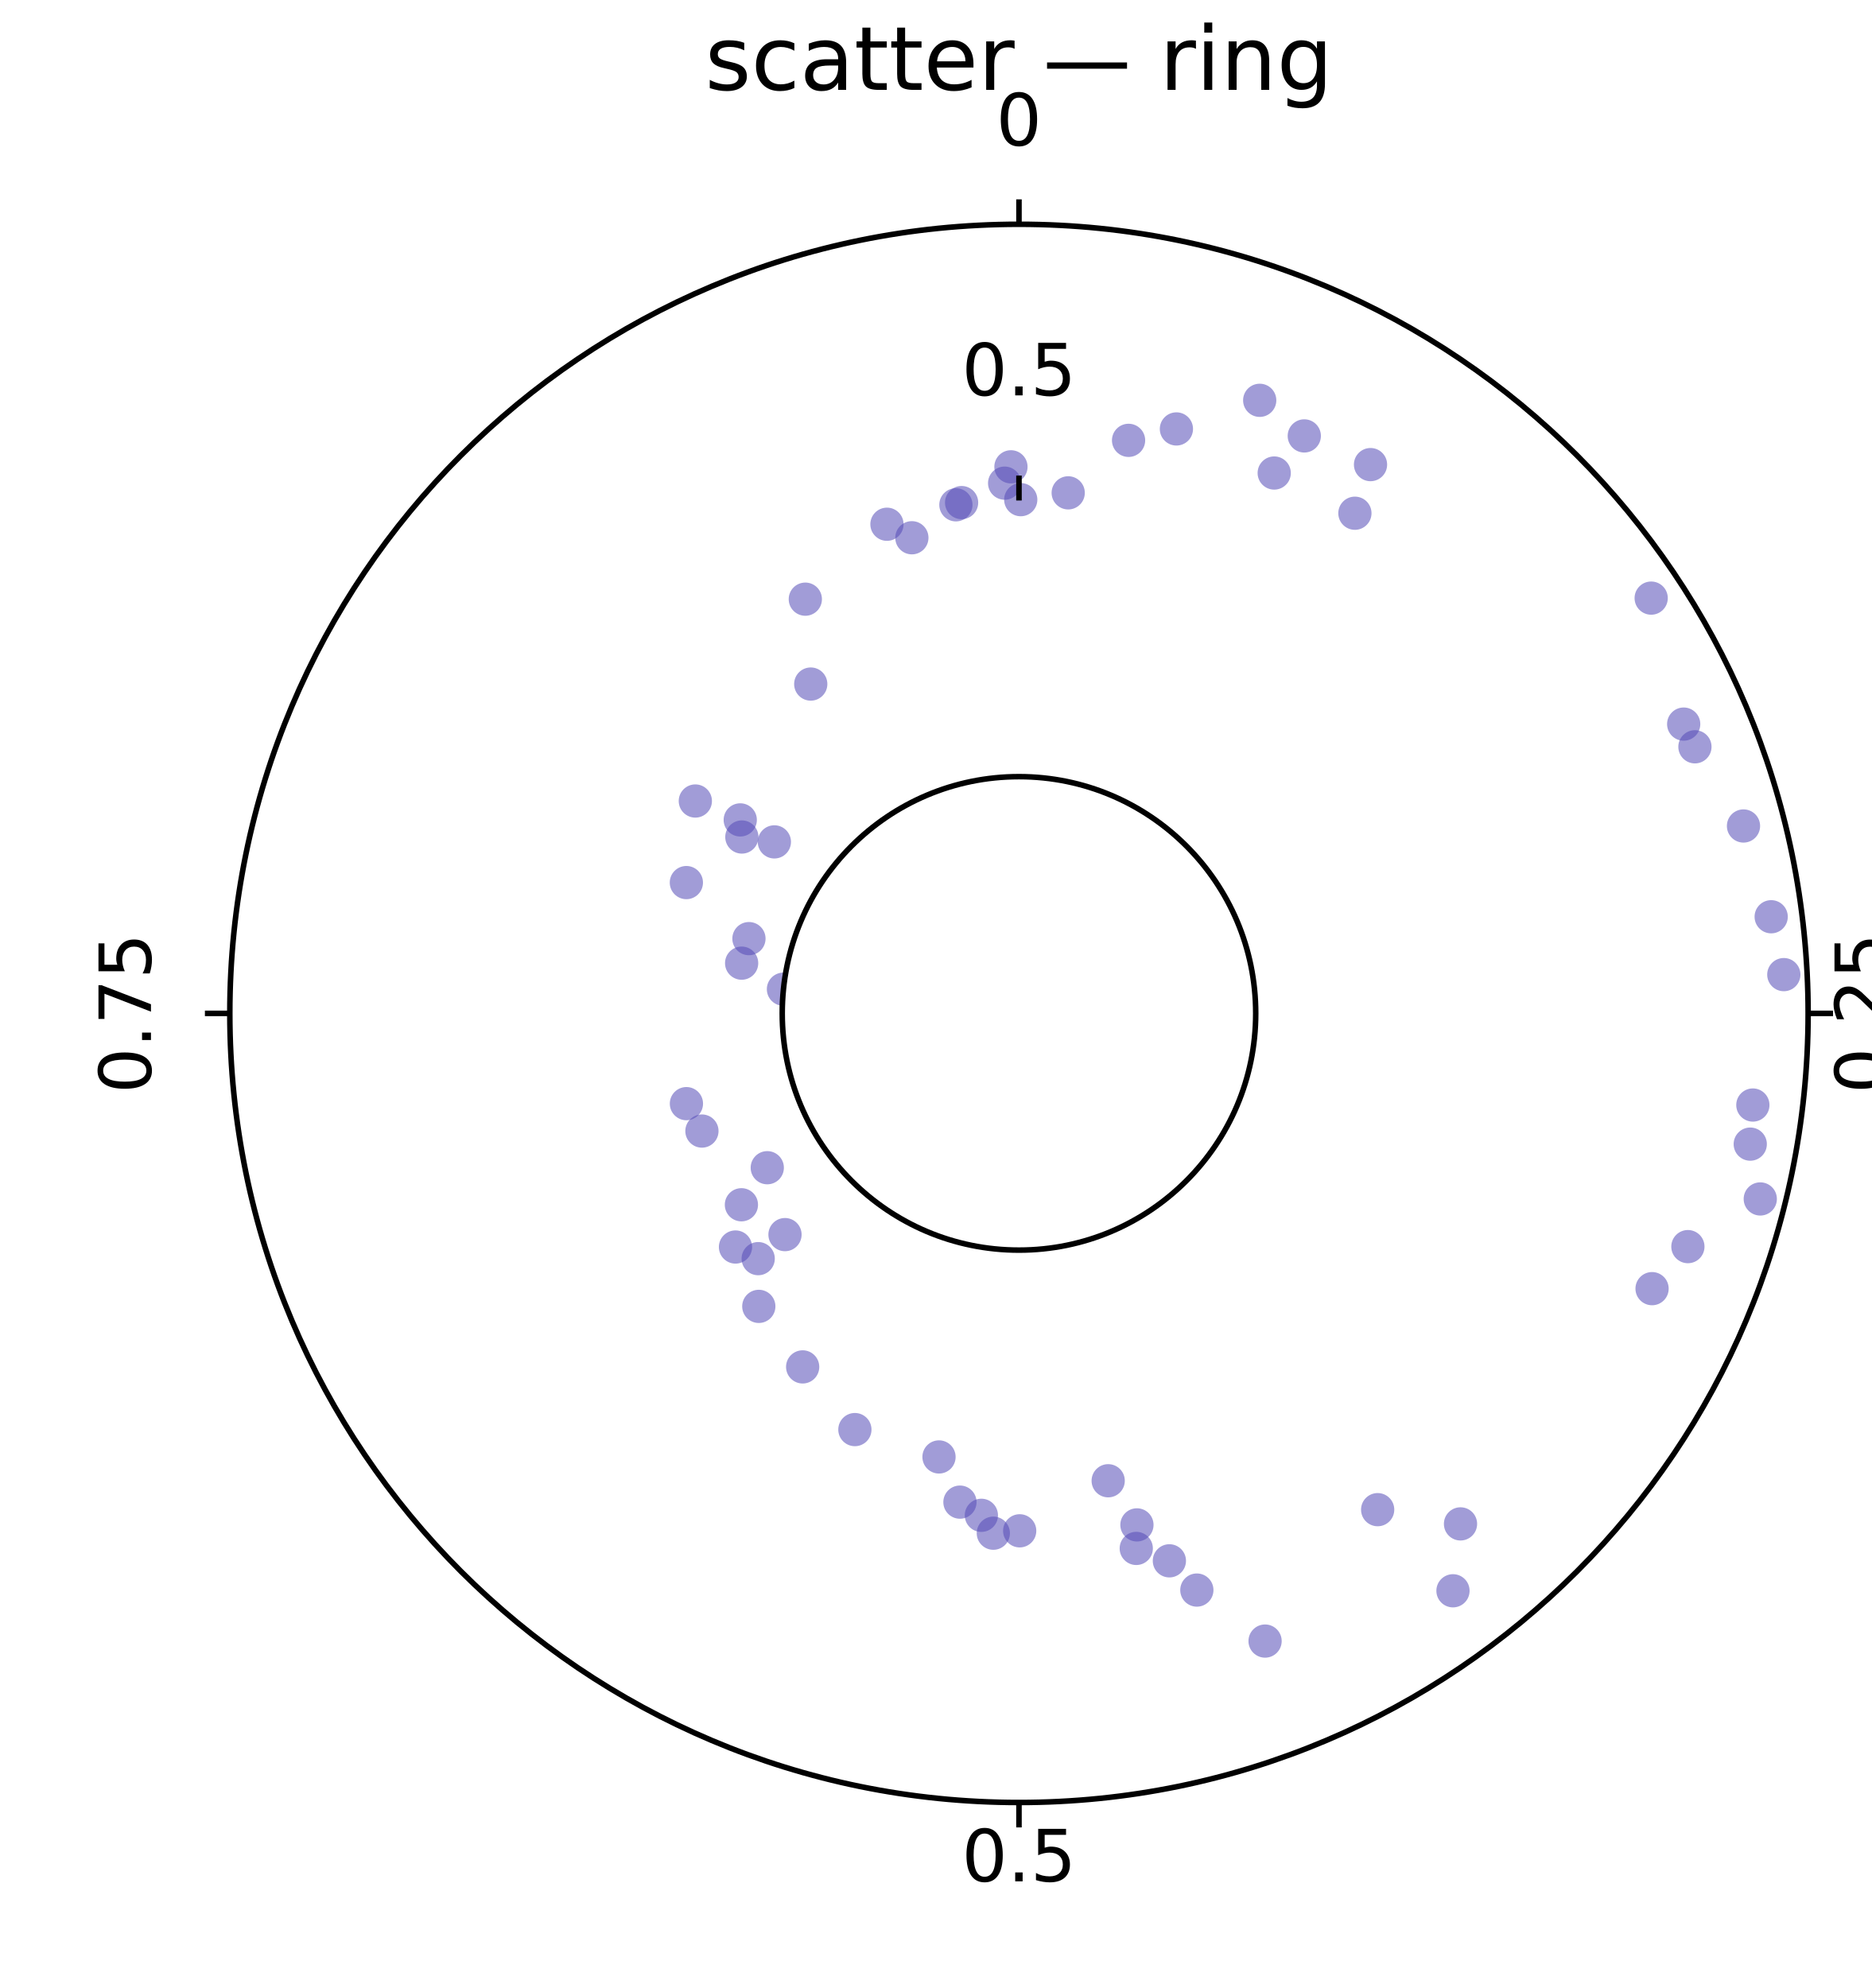
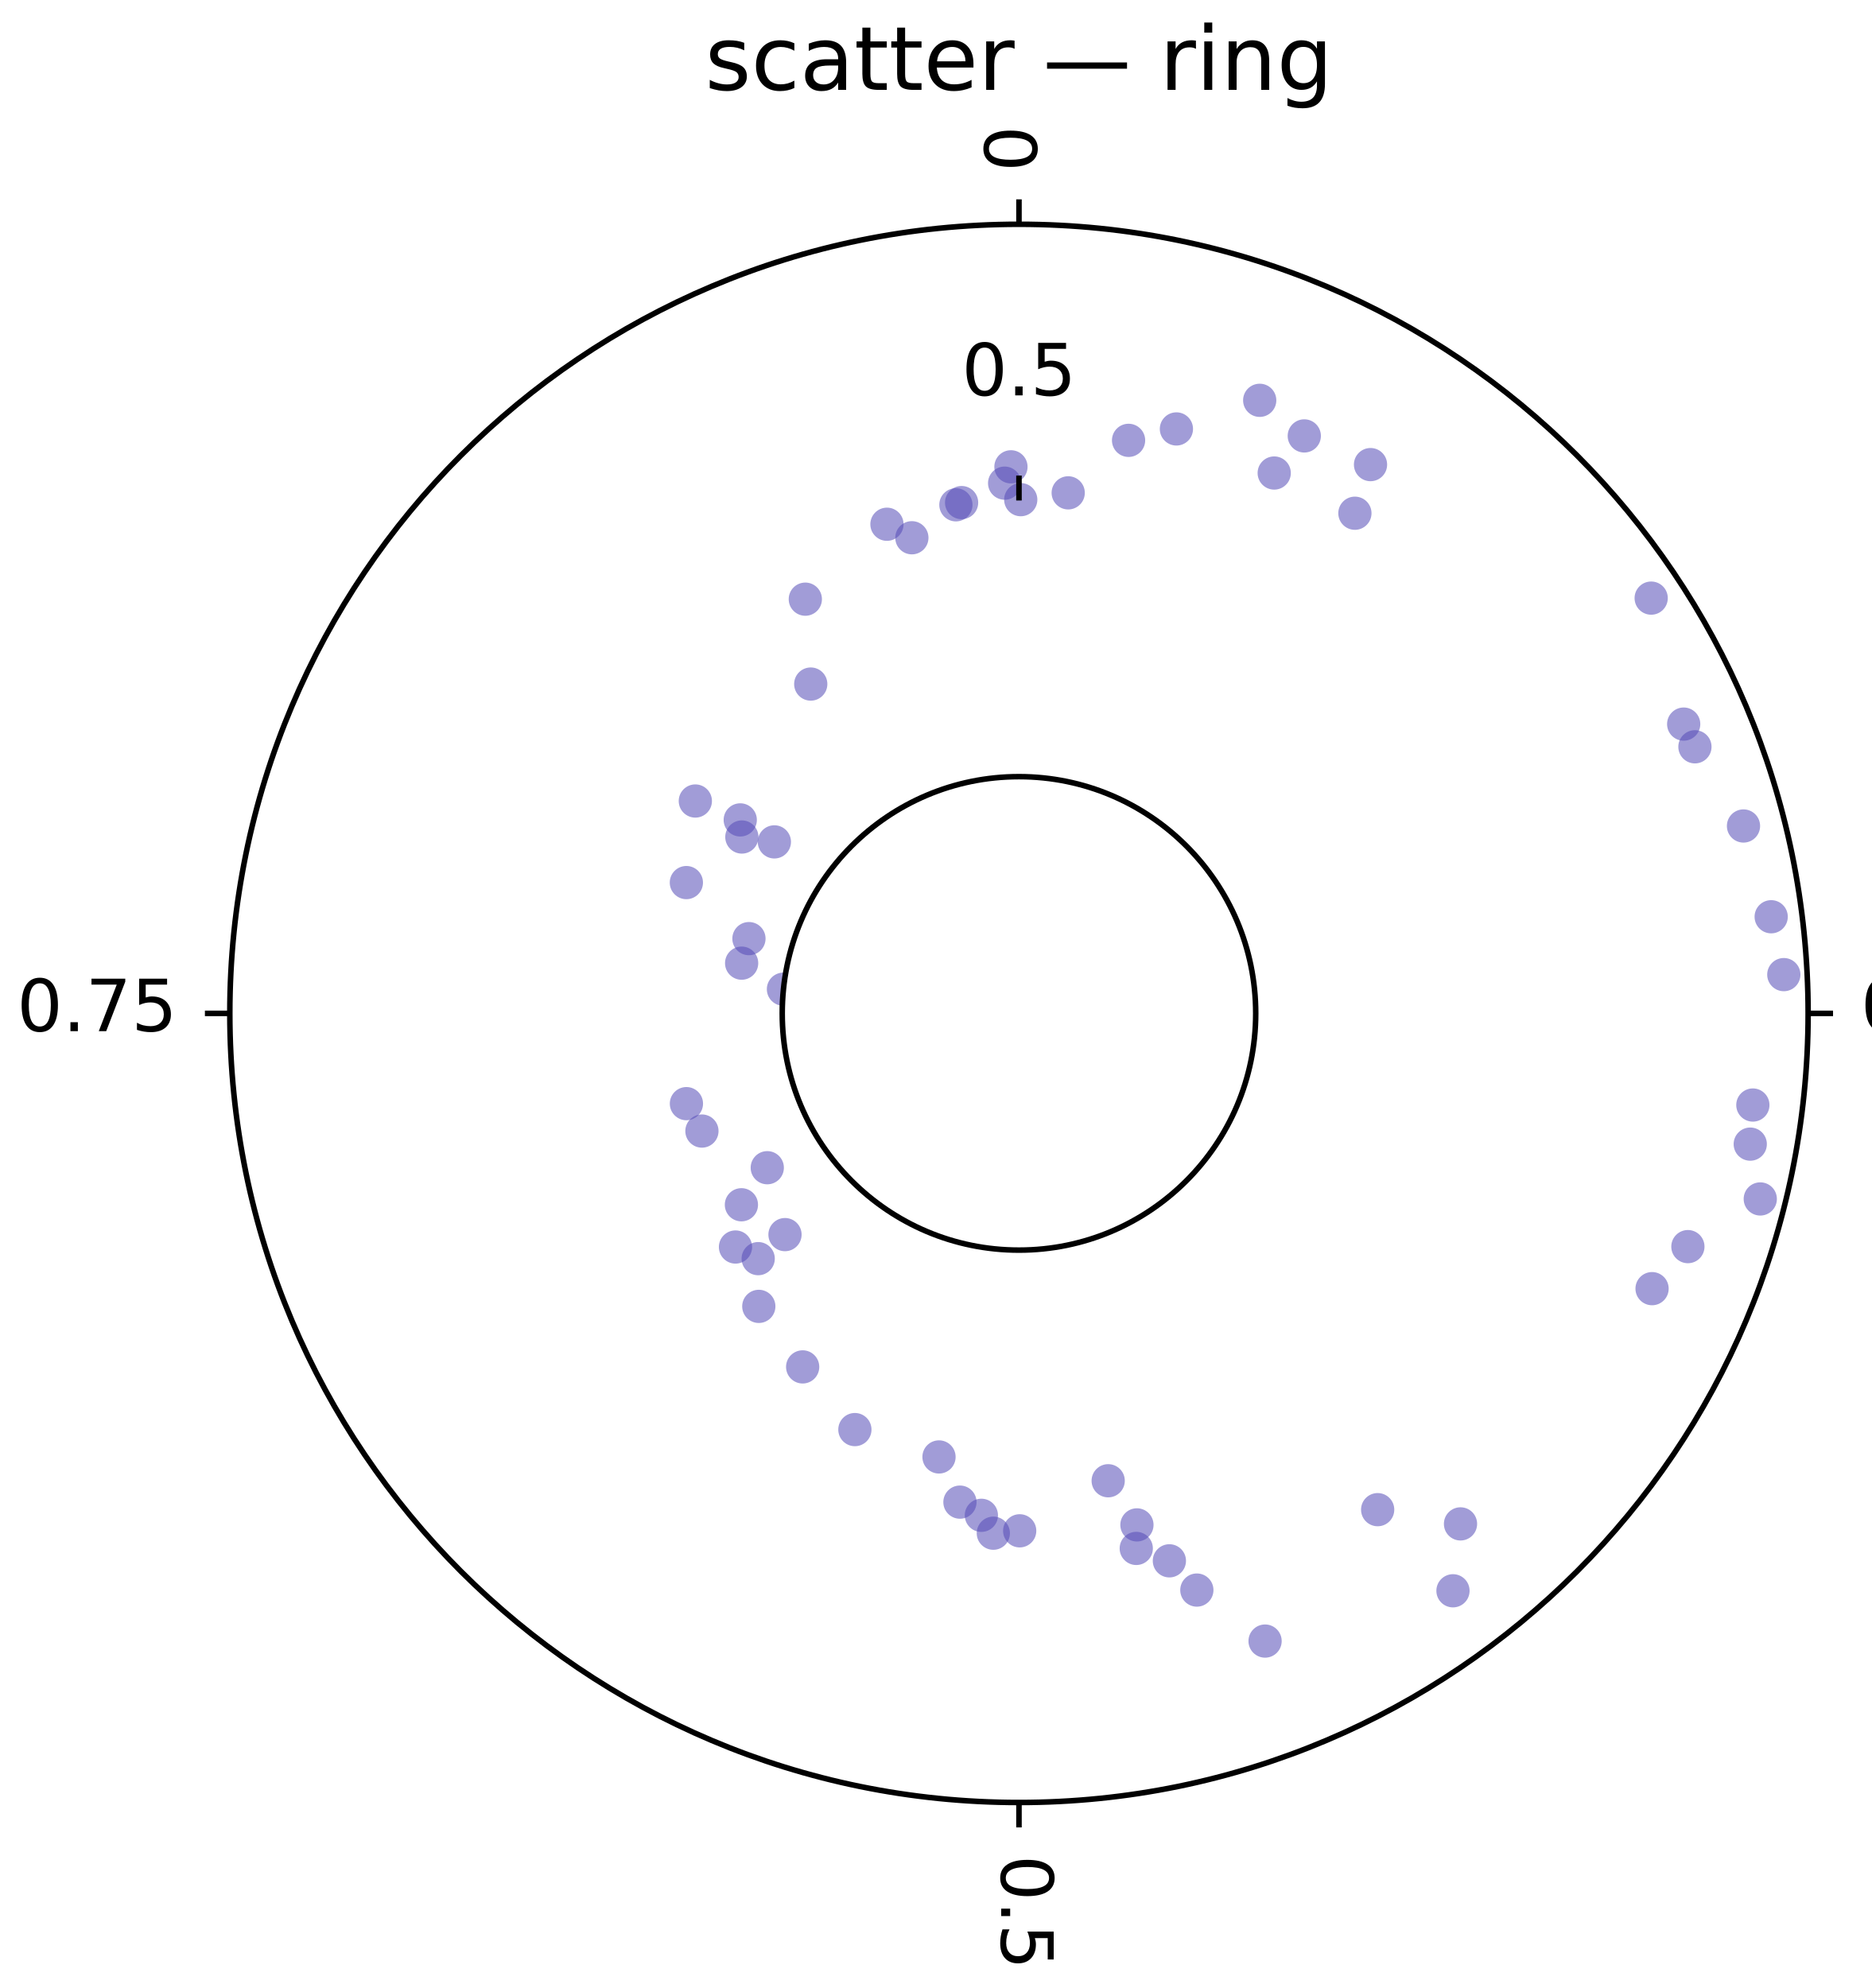
<svg xmlns="http://www.w3.org/2000/svg" width="338" height="359" viewBox="0 0 338 359" font-family="DejaVu Sans, Bitstream Vera Sans, Verdana, Arial, sans-serif" font-size="11" style="background:#fff" data-plotlet-version="0.5.1" data-plotlet-schema="2" data-plotlet-kind="figure">
  <g transform="translate(34,33)" data-plotlet-kind="panel" data-plotlet-title="scatter — ring" data-plotlet-xscale="linear" data-plotlet-yscale="linear" data-plotlet-xlim="0,1" data-plotlet-ylim="0,1" data-plotlet-panel-bbox="4,4,330,351" data-plotlet-data-area="30,29,300,300">
    <defs>
-       <clipPath id="pc12704b1c0">
+       <clipPath id="pc10f73ba40">
        <path d="M 7.50,150.00 A 142.50,142.50 0 1,0 292.50,150.00 A 142.50,142.50 0 1,0 7.50,150.00 Z M 107.25,150.00 A 42.75,42.75 0 1,0 192.75,150.00 A 42.75,42.75 0 1,0 107.25,150.00 Z" clip-rule="evenodd" />
      </clipPath>
    </defs>
-     <g clip-path="url(#pc12704b1c0)">
+     <g clip-path="url(#pc10f73ba40)">
      <g class="plotlet-artist" data-plotlet-type="scatter" data-plotlet-index="0" data-plotlet-color="#534AB7" data-plotlet-n="60" data-plotlet-x-min="0.0005449370556" data-plotlet-x-max="0.9976562005" data-plotlet-y-min="0" data-plotlet-y-max="0.9577458053" data-plotlet-marker="o">
        <circle cx="182.12" cy="254.14" r="3.00" fill="#534AB7" opacity="0.55" />
        <circle cx="120.37" cy="225.16" r="3.00" fill="#534AB7" opacity="0.55" />
        <circle cx="111.42" cy="75.20" r="3.00" fill="#534AB7" opacity="0.55" />
        <circle cx="171.18" cy="246.62" r="3.00" fill="#534AB7" opacity="0.55" />
        <circle cx="145.37" cy="243.87" r="3.00" fill="#534AB7" opacity="0.55" />
        <circle cx="110.94" cy="213.84" r="3.00" fill="#534AB7" opacity="0.55" />
        <circle cx="270.03" cy="97.76" r="3.00" fill="#534AB7" opacity="0.55" />
        <circle cx="143.21" cy="240.64" r="3.00" fill="#534AB7" opacity="0.55" />
        <circle cx="102.91" cy="194.29" r="3.00" fill="#534AB7" opacity="0.55" />
        <circle cx="101.24" cy="136.50" r="3.00" fill="#534AB7" opacity="0.55" />
        <circle cx="210.66" cy="59.68" r="3.00" fill="#534AB7" opacity="0.55" />
        <circle cx="270.79" cy="192.12" r="3.00" fill="#534AB7" opacity="0.55" />
        <circle cx="213.48" cy="50.90" r="3.00" fill="#534AB7" opacity="0.55" />
        <circle cx="89.94" cy="126.38" r="3.00" fill="#534AB7" opacity="0.55" />
        <circle cx="92.75" cy="171.25" r="3.00" fill="#534AB7" opacity="0.55" />
        <circle cx="178.43" cy="44.46" r="3.00" fill="#534AB7" opacity="0.55" />
        <circle cx="139.64" cy="57.76" r="3.00" fill="#534AB7" opacity="0.55" />
        <circle cx="130.66" cy="64.11" r="3.00" fill="#534AB7" opacity="0.55" />
        <circle cx="99.88" cy="184.56" r="3.00" fill="#534AB7" opacity="0.55" />
        <circle cx="103.02" cy="202.91" r="3.00" fill="#534AB7" opacity="0.55" />
        <circle cx="264.16" cy="75.01" r="3.00" fill="#534AB7" opacity="0.55" />
        <circle cx="158.89" cy="56.00" r="3.00" fill="#534AB7" opacity="0.55" />
        <circle cx="135.56" cy="230.10" r="3.00" fill="#534AB7" opacity="0.55" />
        <circle cx="193.47" cy="39.29" r="3.00" fill="#534AB7" opacity="0.55" />
        <circle cx="272.06" cy="101.86" r="3.00" fill="#534AB7" opacity="0.55" />
        <circle cx="288.11" cy="143.00" r="3.00" fill="#534AB7" opacity="0.55" />
        <circle cx="169.79" cy="46.52" r="3.00" fill="#534AB7" opacity="0.55" />
        <circle cx="171.30" cy="242.37" r="3.00" fill="#534AB7" opacity="0.55" />
        <circle cx="194.44" cy="263.35" r="3.00" fill="#534AB7" opacity="0.55" />
        <circle cx="91.56" cy="111.65" r="3.00" fill="#534AB7" opacity="0.55" />
        <circle cx="139.34" cy="238.26" r="3.00" fill="#534AB7" opacity="0.55" />
        <circle cx="98.81" cy="192.19" r="3.00" fill="#534AB7" opacity="0.55" />
        <circle cx="150.13" cy="243.44" r="3.00" fill="#534AB7" opacity="0.55" />
        <circle cx="104.55" cy="177.87" r="3.00" fill="#534AB7" opacity="0.55" />
        <circle cx="177.16" cy="248.86" r="3.00" fill="#534AB7" opacity="0.55" />
        <circle cx="282.05" cy="173.61" r="3.00" fill="#534AB7" opacity="0.55" />
        <circle cx="148.55" cy="51.30" r="3.00" fill="#534AB7" opacity="0.55" />
        <circle cx="147.41" cy="54.25" r="3.00" fill="#534AB7" opacity="0.55" />
        <circle cx="99.96" cy="118.15" r="3.00" fill="#534AB7" opacity="0.55" />
        <circle cx="89.95" cy="166.30" r="3.00" fill="#534AB7" opacity="0.55" />
        <circle cx="264.32" cy="199.71" r="3.00" fill="#534AB7" opacity="0.55" />
        <circle cx="285.83" cy="132.55" r="3.00" fill="#534AB7" opacity="0.55" />
        <circle cx="283.86" cy="183.51" r="3.00" fill="#534AB7" opacity="0.55" />
        <circle cx="196.09" cy="52.42" r="3.00" fill="#534AB7" opacity="0.55" />
        <circle cx="107.47" cy="145.63" r="3.00" fill="#534AB7" opacity="0.55" />
        <circle cx="214.77" cy="239.62" r="3.00" fill="#534AB7" opacity="0.55" />
        <circle cx="99.67" cy="115.06" r="3.00" fill="#534AB7" opacity="0.55" />
        <circle cx="229.73" cy="242.19" r="3.00" fill="#534AB7" opacity="0.55" />
        <circle cx="126.16" cy="61.67" r="3.00" fill="#534AB7" opacity="0.55" />
        <circle cx="105.83" cy="119.03" r="3.00" fill="#534AB7" opacity="0.55" />
        <circle cx="150.32" cy="57.23" r="3.00" fill="#534AB7" opacity="0.55" />
        <circle cx="280.83" cy="116.16" r="3.00" fill="#534AB7" opacity="0.55" />
        <circle cx="112.40" cy="90.53" r="3.00" fill="#534AB7" opacity="0.55" />
        <circle cx="166.11" cy="234.40" r="3.00" fill="#534AB7" opacity="0.55" />
        <circle cx="138.61" cy="58.16" r="3.00" fill="#534AB7" opacity="0.55" />
        <circle cx="228.37" cy="254.27" r="3.00" fill="#534AB7" opacity="0.55" />
        <circle cx="201.52" cy="45.72" r="3.00" fill="#534AB7" opacity="0.55" />
        <circle cx="107.75" cy="189.95" r="3.00" fill="#534AB7" opacity="0.55" />
        <circle cx="99.92" cy="140.93" r="3.00" fill="#534AB7" opacity="0.55" />
        <circle cx="282.52" cy="166.55" r="3.00" fill="#534AB7" opacity="0.55" />
      </g>
    </g>
    <line x1="150.00" x2="150.00" y1="7.50" y2="3.00" stroke="#000000" stroke-width="1.00" />
-     <path d="M150.00 -15.37Q149.01 -15.37 148.51 -14.40Q148.01 -13.42 148.01 -11.47Q148.01 -9.52 148.51 -8.54Q149.01 -7.57 150.00 -7.57Q150.99 -7.57 151.49 -8.54Q151.99 -9.52 151.99 -11.47Q151.99 -13.42 151.49 -14.40Q150.99 -15.37 150.00 -15.37ZM150.00 -16.39Q151.59 -16.39 152.43 -15.13Q153.27 -13.87 153.27 -11.47Q153.27 -9.07 152.43 -7.81Q151.59 -6.55 150.00 -6.55Q148.40 -6.55 147.56 -7.81Q146.72 -9.07 146.72 -11.47Q146.72 -13.87 147.56 -15.13Q148.40 -16.39 150.00 -16.39Z" fill="#000" />
+     <g transform="rotate(-90.00 153.21 -6.14)">
+       <path d="M153.20 -14.77Q152.21 -14.77 151.71 -13.79Q151.22 -12.82 151.22 -10.86Q151.22 -8.92 151.71 -7.94Q152.21 -6.97 153.20 -6.97Q154.20 -6.97 154.70 -7.94Q155.20 -8.92 155.20 -10.86Q155.20 -12.82 154.70 -13.79Q154.20 -14.77 153.20 -14.77ZM153.20 -15.78Q154.80 -15.78 155.64 -14.52Q156.48 -13.26 156.48 -10.86Q156.48 -8.47 155.64 -7.21Q154.80 -5.95 153.20 -5.95Q151.61 -5.95 150.77 -7.21Q149.93 -8.47 149.93 -10.86Q149.93 -13.26 150.77 -14.52Q151.61 -15.78 153.20 -15.78Z" fill="#000" />
+     </g>
    <line x1="292.50" x2="297.00" y1="150.00" y2="150.00" stroke="#000000" stroke-width="1.00" />
-     <g transform="rotate(-90.00 306.74 150.00)">
-       <path d="M296.40 141.37Q295.41 141.37 294.91 142.34Q294.41 143.32 294.41 145.27Q294.41 147.22 294.91 148.19Q295.41 149.17 296.40 149.17Q297.39 149.17 297.89 148.19Q298.39 147.22 298.39 145.27Q298.39 143.32 297.89 142.34Q297.39 141.37 296.40 141.37ZM296.40 140.35Q297.99 140.35 298.83 141.61Q299.67 142.87 299.67 145.27Q299.67 147.66 298.83 148.92Q297.99 150.18 296.40 150.18Q294.80 150.18 293.96 148.92Q293.12 147.66 293.12 145.27Q293.12 142.87 293.96 141.61Q294.80 140.35 296.40 140.35ZM301.93 148.39H303.27V150.00H301.93ZM307.16 148.92H311.64V150.00H305.62V148.92Q306.35 148.17 307.61 146.89Q308.87 145.62 309.20 145.25Q309.81 144.56 310.06 144.08Q310.30 143.60 310.30 143.14Q310.30 142.38 309.77 141.91Q309.24 141.43 308.39 141.43Q307.79 141.43 307.12 141.64Q306.45 141.85 305.68 142.27V140.98Q306.46 140.67 307.13 140.51Q307.80 140.35 308.36 140.35Q309.84 140.35 310.71 141.09Q311.59 141.82 311.59 143.06Q311.59 143.64 311.37 144.16Q311.15 144.69 310.57 145.40Q310.41 145.58 309.56 146.46Q308.71 147.34 307.16 148.92ZM314.34 140.52H319.38V141.60H315.52V143.93Q315.80 143.83 316.08 143.78Q316.36 143.73 316.63 143.73Q318.22 143.73 319.15 144.60Q320.07 145.47 320.07 146.96Q320.07 148.49 319.12 149.34Q318.17 150.18 316.44 150.18Q315.84 150.18 315.22 150.08Q314.60 149.98 313.94 149.78V148.49Q314.51 148.80 315.12 148.95Q315.73 149.10 316.41 149.10Q317.51 149.10 318.15 148.53Q318.79 147.95 318.79 146.96Q318.79 145.97 318.15 145.39Q317.51 144.81 316.41 144.81Q315.90 144.81 315.39 144.93Q314.88 145.04 314.34 145.28Z" fill="#000" />
+     <path d="M306.13 144.57Q305.14 144.57 304.64 145.55Q304.15 146.52 304.15 148.48Q304.15 150.43 304.64 151.40Q305.14 152.37 306.13 152.37Q307.13 152.37 307.63 151.40Q308.13 150.43 308.13 148.48Q308.13 146.52 307.63 145.55Q307.13 144.57 306.13 144.57ZM306.13 143.56Q307.73 143.56 308.57 144.82Q309.41 146.08 309.41 148.48Q309.41 150.87 308.57 152.13Q307.73 153.39 306.13 153.39Q304.54 153.39 303.70 152.13Q302.86 150.87 302.86 148.48Q302.86 146.08 303.70 144.82Q304.54 143.56 306.13 143.56ZM311.66 151.59H313.00V153.21H311.66ZM316.90 152.13H321.37V153.21H315.36V152.13Q316.09 151.37 317.35 150.10Q318.61 148.83 318.93 148.46Q319.54 147.77 319.79 147.29Q320.03 146.81 320.03 146.34Q320.03 145.59 319.50 145.11Q318.97 144.64 318.12 144.64Q317.52 144.64 316.85 144.85Q316.18 145.06 315.42 145.48V144.19Q316.19 143.87 316.87 143.72Q317.54 143.56 318.10 143.56Q319.57 143.56 320.45 144.29Q321.32 145.03 321.32 146.26Q321.32 146.85 321.10 147.37Q320.88 147.89 320.31 148.60Q320.15 148.79 319.30 149.67Q318.45 150.55 316.90 152.13ZM324.08 143.73H329.11V144.81H325.25V147.13Q325.53 147.04 325.81 146.99Q326.09 146.94 326.37 146.94Q327.96 146.94 328.88 147.81Q329.81 148.68 329.81 150.17Q329.81 151.69 328.86 152.54Q327.90 153.39 326.17 153.39Q325.58 153.39 324.96 153.29Q324.34 153.19 323.68 152.98V151.69Q324.25 152.01 324.86 152.16Q325.47 152.31 326.15 152.31Q327.24 152.31 327.89 151.73Q328.53 151.16 328.53 150.17Q328.53 149.17 327.89 148.60Q327.24 148.02 326.15 148.02Q325.63 148.02 325.12 148.13Q324.61 148.25 324.08 148.49Z" fill="#000" />
+     <line x1="150.00" x2="150.00" y1="292.50" y2="297.00" stroke="#000000" stroke-width="1.00" />
+     <g transform="rotate(90.00 146.79 312.34)">
+       <path d="M140.59 303.70Q139.60 303.70 139.10 304.68Q138.60 305.65 138.60 307.61Q138.60 309.56 139.10 310.53Q139.60 311.51 140.59 311.51Q141.59 311.51 142.08 310.53Q142.58 309.56 142.58 307.61Q142.58 305.65 142.08 304.68Q141.59 303.70 140.59 303.70ZM140.59 302.69Q142.18 302.69 143.02 303.95Q143.86 305.21 143.86 307.61Q143.86 310.00 143.02 311.26Q142.18 312.52 140.59 312.52Q139.00 312.52 138.16 311.26Q137.31 310.00 137.31 307.61Q137.31 305.21 138.16 303.95Q139.00 302.69 140.59 302.69ZM146.12 310.72H147.46V312.34H146.12ZM150.26 302.86H155.30V303.94H151.44V306.26Q151.72 306.17 152.00 306.12Q152.28 306.07 152.55 306.07Q154.14 306.07 155.07 306.94Q156.00 307.81 156.00 309.30Q156.00 310.83 155.04 311.67Q154.09 312.52 152.36 312.52Q151.76 312.52 151.14 312.42Q150.52 312.32 149.86 312.11V310.83Q150.43 311.14 151.04 311.29Q151.65 311.44 152.33 311.44Q153.43 311.44 154.07 310.86Q154.71 310.29 154.71 309.30Q154.71 308.31 154.07 307.73Q153.43 307.15 152.33 307.15Q151.82 307.15 151.31 307.27Q150.80 307.38 150.26 307.62Z" fill="#000" />
    </g>
-     <line x1="150.00" x2="150.00" y1="292.50" y2="297.00" stroke="#000000" stroke-width="1.00" />
-     <path d="M143.80 298.11Q142.80 298.11 142.31 299.08Q141.81 300.05 141.81 302.01Q141.81 303.96 142.31 304.93Q142.80 305.91 143.80 305.91Q144.79 305.91 145.29 304.93Q145.79 303.96 145.79 302.01Q145.79 300.05 145.29 299.08Q144.79 298.11 143.80 298.11ZM143.80 297.09Q145.39 297.09 146.23 298.35Q147.07 299.61 147.07 302.01Q147.07 304.40 146.23 305.66Q145.39 306.92 143.80 306.92Q142.20 306.92 141.36 305.66Q140.52 304.40 140.52 302.01Q140.52 299.61 141.36 298.35Q142.20 297.09 143.80 297.09ZM149.32 305.13H150.66V306.74H149.32ZM153.47 297.26H158.50V298.34H154.64V300.66Q154.92 300.57 155.20 300.52Q155.48 300.47 155.76 300.47Q157.35 300.47 158.27 301.34Q159.20 302.21 159.20 303.70Q159.20 305.23 158.25 306.08Q157.30 306.92 155.56 306.92Q154.97 306.92 154.35 306.82Q153.73 306.72 153.07 306.52V305.23Q153.64 305.54 154.25 305.69Q154.86 305.84 155.54 305.84Q156.64 305.84 157.28 305.27Q157.92 304.69 157.92 303.70Q157.92 302.71 157.28 302.13Q156.64 301.55 155.54 301.55Q155.02 301.55 154.51 301.67Q154.00 301.78 153.47 302.02Z" fill="#000" />
    <line x1="7.50" x2="3.00" y1="150.00" y2="150.00" stroke="#000000" stroke-width="1.00" />
-     <g transform="rotate(-90.00 -6.74 150.00)">
-       <path d="M-17.08 141.37Q-18.07 141.37 -18.57 142.34Q-19.07 143.32 -19.07 145.27Q-19.07 147.22 -18.57 148.19Q-18.07 149.17 -17.08 149.17Q-16.08 149.17 -15.58 148.19Q-15.09 147.22 -15.09 145.27Q-15.09 143.32 -15.58 142.34Q-16.08 141.37 -17.08 141.37ZM-17.08 140.35Q-15.49 140.35 -14.64 141.61Q-13.80 142.87 -13.80 145.27Q-13.80 147.66 -14.64 148.92Q-15.49 150.18 -17.08 150.18Q-18.67 150.18 -19.51 148.92Q-20.35 147.66 -20.35 145.27Q-20.35 142.87 -19.51 141.61Q-18.67 140.35 -17.08 140.35ZM-11.55 148.39H-10.21V150.00H-11.55ZM-7.74 140.52H-1.65V141.07L-5.09 150.00H-6.43L-3.19 141.60H-7.74ZM0.87 140.52H5.90V141.60H2.04V143.93Q2.32 143.83 2.60 143.78Q2.88 143.73 3.16 143.73Q4.74 143.73 5.67 144.60Q6.60 145.47 6.60 146.96Q6.60 148.49 5.65 149.34Q4.69 150.18 2.96 150.18Q2.36 150.18 1.75 150.08Q1.13 149.98 0.47 149.78V148.49Q1.04 148.80 1.65 148.95Q2.26 149.10 2.94 149.10Q4.03 149.10 4.67 148.53Q5.32 147.95 5.32 146.96Q5.32 145.97 4.67 145.39Q4.03 144.81 2.94 144.81Q2.42 144.81 1.91 144.93Q1.40 145.04 0.87 145.28Z" fill="#000" />
-     </g>
+     <path d="M-26.81 144.57Q-27.80 144.57 -28.30 145.55Q-28.80 146.52 -28.80 148.48Q-28.80 150.43 -28.30 151.40Q-27.80 152.37 -26.81 152.37Q-25.82 152.37 -25.32 151.40Q-24.82 150.43 -24.82 148.48Q-24.82 146.52 -25.32 145.55Q-25.82 144.57 -26.81 144.57ZM-26.81 143.56Q-25.22 143.56 -24.38 144.82Q-23.54 146.08 -23.54 148.48Q-23.54 150.87 -24.38 152.13Q-25.22 153.39 -26.81 153.39Q-28.41 153.39 -29.25 152.13Q-30.09 150.87 -30.09 148.48Q-30.09 146.08 -29.25 144.82Q-28.41 143.56 -26.81 143.56ZM-21.28 151.59H-19.94V153.21H-21.28ZM-17.48 143.73H-11.38V144.27L-14.82 153.21H-16.16L-12.92 144.81H-17.48ZM-8.87 143.73H-3.83V144.81H-7.69V147.13Q-7.41 147.04 -7.14 146.99Q-6.86 146.94 -6.58 146.94Q-4.99 146.94 -4.06 147.81Q-3.14 148.68 -3.14 150.17Q-3.14 151.69 -4.09 152.54Q-5.04 153.39 -6.77 153.39Q-7.37 153.39 -7.99 153.29Q-8.61 153.19 -9.27 152.98V151.69Q-8.70 152.01 -8.09 152.16Q-7.48 152.31 -6.80 152.31Q-5.70 152.31 -5.06 151.73Q-4.42 151.16 -4.42 150.17Q-4.42 149.17 -5.06 148.60Q-5.70 148.02 -6.80 148.02Q-7.31 148.02 -7.82 148.13Q-8.33 148.25 -8.87 148.49Z" fill="#000" />
    <circle cx="150.00" cy="150.00" r="42.75" fill="none" stroke="#000000" stroke-width="1.00" />
    <circle cx="150.00" cy="150.00" r="142.50" fill="none" stroke="#000000" stroke-width="1.00" />
    <line x1="150.00" x2="150.00" y1="57.38" y2="52.88" stroke="#000000" stroke-width="1.00" />
    <path d="M143.80 29.77Q142.80 29.77 142.31 30.74Q141.81 31.71 141.81 33.67Q141.81 35.62 142.31 36.59Q142.80 37.57 143.80 37.57Q144.79 37.57 145.29 36.59Q145.79 35.62 145.79 33.67Q145.79 31.71 145.29 30.74Q144.79 29.77 143.80 29.77ZM143.80 28.75Q145.39 28.75 146.23 30.01Q147.07 31.27 147.07 33.67Q147.07 36.06 146.23 37.32Q145.39 38.58 143.80 38.58Q142.20 38.58 141.36 37.32Q140.52 36.06 140.52 33.67Q140.52 31.27 141.36 30.01Q142.20 28.75 143.80 28.75ZM149.32 36.79H150.66V38.40H149.32ZM153.47 28.92H158.50V30.00H154.64V32.32Q154.92 32.23 155.20 32.18Q155.48 32.13 155.76 32.13Q157.35 32.13 158.27 33.00Q159.20 33.87 159.20 35.36Q159.20 36.89 158.25 37.73Q157.30 38.58 155.56 38.58Q154.97 38.58 154.35 38.48Q153.73 38.38 153.07 38.18V36.89Q153.64 37.20 154.25 37.35Q154.86 37.50 155.54 37.50Q156.64 37.50 157.28 36.93Q157.92 36.35 157.92 35.36Q157.92 34.37 157.28 33.79Q156.64 33.21 155.54 33.21Q155.02 33.21 154.51 33.33Q154.00 33.44 153.47 33.68Z" fill="#000" />
    <path d="M100.39 -25.27V-23.91Q99.78 -24.22 99.12 -24.38Q98.46 -24.53 97.76 -24.53Q96.69 -24.53 96.16 -24.20Q95.62 -23.88 95.62 -23.22Q95.62 -22.72 96.00 -22.43Q96.39 -22.15 97.54 -21.89L98.04 -21.78Q99.57 -21.45 100.21 -20.86Q100.86 -20.26 100.86 -19.19Q100.86 -17.97 99.89 -17.26Q98.93 -16.55 97.24 -16.55Q96.54 -16.55 95.77 -16.68Q95.01 -16.82 94.17 -17.09V-18.58Q94.96 -18.16 95.74 -17.96Q96.51 -17.75 97.27 -17.75Q98.29 -17.75 98.83 -18.10Q99.38 -18.45 99.38 -19.08Q99.38 -19.66 98.98 -19.98Q98.59 -20.29 97.25 -20.58L96.75 -20.70Q95.42 -20.98 94.82 -21.56Q94.23 -22.14 94.23 -23.16Q94.23 -24.39 95.11 -25.06Q95.98 -25.73 97.59 -25.73Q98.39 -25.73 99.09 -25.62Q99.79 -25.50 100.39 -25.27ZM109.44 -25.19V-23.84Q108.83 -24.18 108.22 -24.35Q107.61 -24.52 106.98 -24.52Q105.58 -24.52 104.81 -23.63Q104.04 -22.74 104.04 -21.14Q104.04 -19.54 104.81 -18.65Q105.58 -17.77 106.98 -17.77Q107.61 -17.77 108.22 -17.93Q108.83 -18.10 109.44 -18.44V-17.11Q108.84 -16.83 108.20 -16.69Q107.55 -16.55 106.82 -16.55Q104.85 -16.55 103.68 -17.79Q102.52 -19.03 102.52 -21.14Q102.52 -23.28 103.70 -24.51Q104.87 -25.73 106.92 -25.73Q107.58 -25.73 108.21 -25.60Q108.85 -25.46 109.44 -25.19ZM115.92 -21.17Q114.18 -21.17 113.50 -20.77Q112.83 -20.38 112.83 -19.41Q112.83 -18.65 113.34 -18.20Q113.84 -17.75 114.71 -17.75Q115.90 -17.75 116.62 -18.60Q117.35 -19.45 117.35 -20.85V-21.17ZM118.79 -21.77V-16.77H117.35V-18.10Q116.86 -17.30 116.12 -16.93Q115.39 -16.55 114.32 -16.55Q112.98 -16.55 112.19 -17.30Q111.39 -18.05 111.39 -19.32Q111.39 -20.80 112.38 -21.55Q113.37 -22.30 115.33 -22.30H117.35V-22.44Q117.35 -23.43 116.70 -23.97Q116.04 -24.52 114.86 -24.52Q114.11 -24.52 113.40 -24.34Q112.69 -24.16 112.04 -23.80V-25.12Q112.82 -25.43 113.57 -25.58Q114.31 -25.73 115.01 -25.73Q116.91 -25.73 117.85 -24.75Q118.79 -23.77 118.79 -21.77ZM123.17 -28.01V-25.52H126.13V-24.41H123.17V-19.66Q123.17 -18.59 123.46 -18.28Q123.75 -17.98 124.65 -17.98H126.13V-16.77H124.65Q122.99 -16.77 122.36 -17.39Q121.72 -18.02 121.72 -19.66V-24.41H120.67V-25.52H121.72V-28.01ZM129.44 -28.01V-25.52H132.40V-24.41H129.44V-19.66Q129.44 -18.59 129.73 -18.28Q130.03 -17.98 130.93 -17.98H132.40V-16.77H130.93Q129.26 -16.77 128.63 -17.39Q128.00 -18.02 128.00 -19.66V-24.41H126.94V-25.52H128.00V-28.01ZM141.78 -21.51V-20.80H135.17Q135.26 -19.32 136.06 -18.54Q136.86 -17.77 138.29 -17.77Q139.12 -17.77 139.90 -17.97Q140.68 -18.17 141.44 -18.58V-17.22Q140.67 -16.89 139.86 -16.72Q139.04 -16.55 138.21 -16.55Q136.11 -16.55 134.89 -17.77Q133.67 -18.98 133.67 -21.06Q133.67 -23.21 134.83 -24.47Q135.99 -25.73 137.96 -25.73Q139.72 -25.73 140.75 -24.60Q141.78 -23.46 141.78 -21.51ZM140.34 -21.93Q140.32 -23.11 139.68 -23.81Q139.04 -24.52 137.97 -24.52Q136.77 -24.52 136.05 -23.84Q135.32 -23.16 135.21 -21.92ZM149.21 -24.18Q148.96 -24.32 148.68 -24.39Q148.39 -24.45 148.05 -24.45Q146.83 -24.45 146.18 -23.66Q145.53 -22.87 145.53 -21.38V-16.77H144.08V-25.52H145.53V-24.16Q145.98 -24.96 146.71 -25.35Q147.43 -25.73 148.47 -25.73Q148.62 -25.73 148.80 -25.71Q148.98 -25.70 149.20 -25.66ZM155.07 -21.72H169.51V-20.59H155.07ZM181.96 -24.18Q181.71 -24.32 181.43 -24.39Q181.14 -24.45 180.80 -24.45Q179.58 -24.45 178.93 -23.66Q178.28 -22.87 178.28 -21.38V-16.77H176.83V-25.52H178.28V-24.16Q178.73 -24.96 179.46 -25.35Q180.18 -25.73 181.22 -25.73Q181.37 -25.73 181.55 -25.71Q181.73 -25.70 181.95 -25.66ZM183.46 -25.52H184.90V-16.77H183.46ZM183.46 -28.93H184.90V-27.11H183.46ZM195.18 -22.05V-16.77H193.75V-22.01Q193.75 -23.25 193.26 -23.87Q192.78 -24.48 191.81 -24.48Q190.64 -24.48 189.97 -23.74Q189.30 -23.00 189.30 -21.72V-16.77H187.86V-25.52H189.30V-24.16Q189.82 -24.95 190.52 -25.34Q191.21 -25.73 192.13 -25.73Q193.64 -25.73 194.41 -24.80Q195.18 -23.87 195.18 -22.05ZM203.81 -21.25Q203.81 -22.81 203.16 -23.67Q202.52 -24.53 201.36 -24.53Q200.20 -24.53 199.55 -23.67Q198.91 -22.81 198.91 -21.25Q198.91 -19.70 199.55 -18.84Q200.20 -17.98 201.36 -17.98Q202.52 -17.98 203.16 -18.84Q203.81 -19.70 203.81 -21.25ZM205.25 -17.86Q205.25 -15.62 204.25 -14.54Q203.26 -13.45 201.21 -13.45Q200.46 -13.45 199.79 -13.56Q199.11 -13.67 198.48 -13.91V-15.30Q199.11 -14.96 199.73 -14.80Q200.35 -14.63 200.99 -14.63Q202.40 -14.63 203.11 -15.37Q203.81 -16.11 203.81 -17.60V-18.31Q203.36 -17.54 202.67 -17.16Q201.97 -16.77 201.00 -16.77Q199.39 -16.77 198.41 -18.00Q197.43 -19.23 197.43 -21.25Q197.43 -23.28 198.41 -24.51Q199.39 -25.73 201.00 -25.73Q201.97 -25.73 202.67 -25.35Q203.36 -24.97 203.81 -24.20V-25.52H205.25Z" fill="#000" />
  </g>
</svg>
